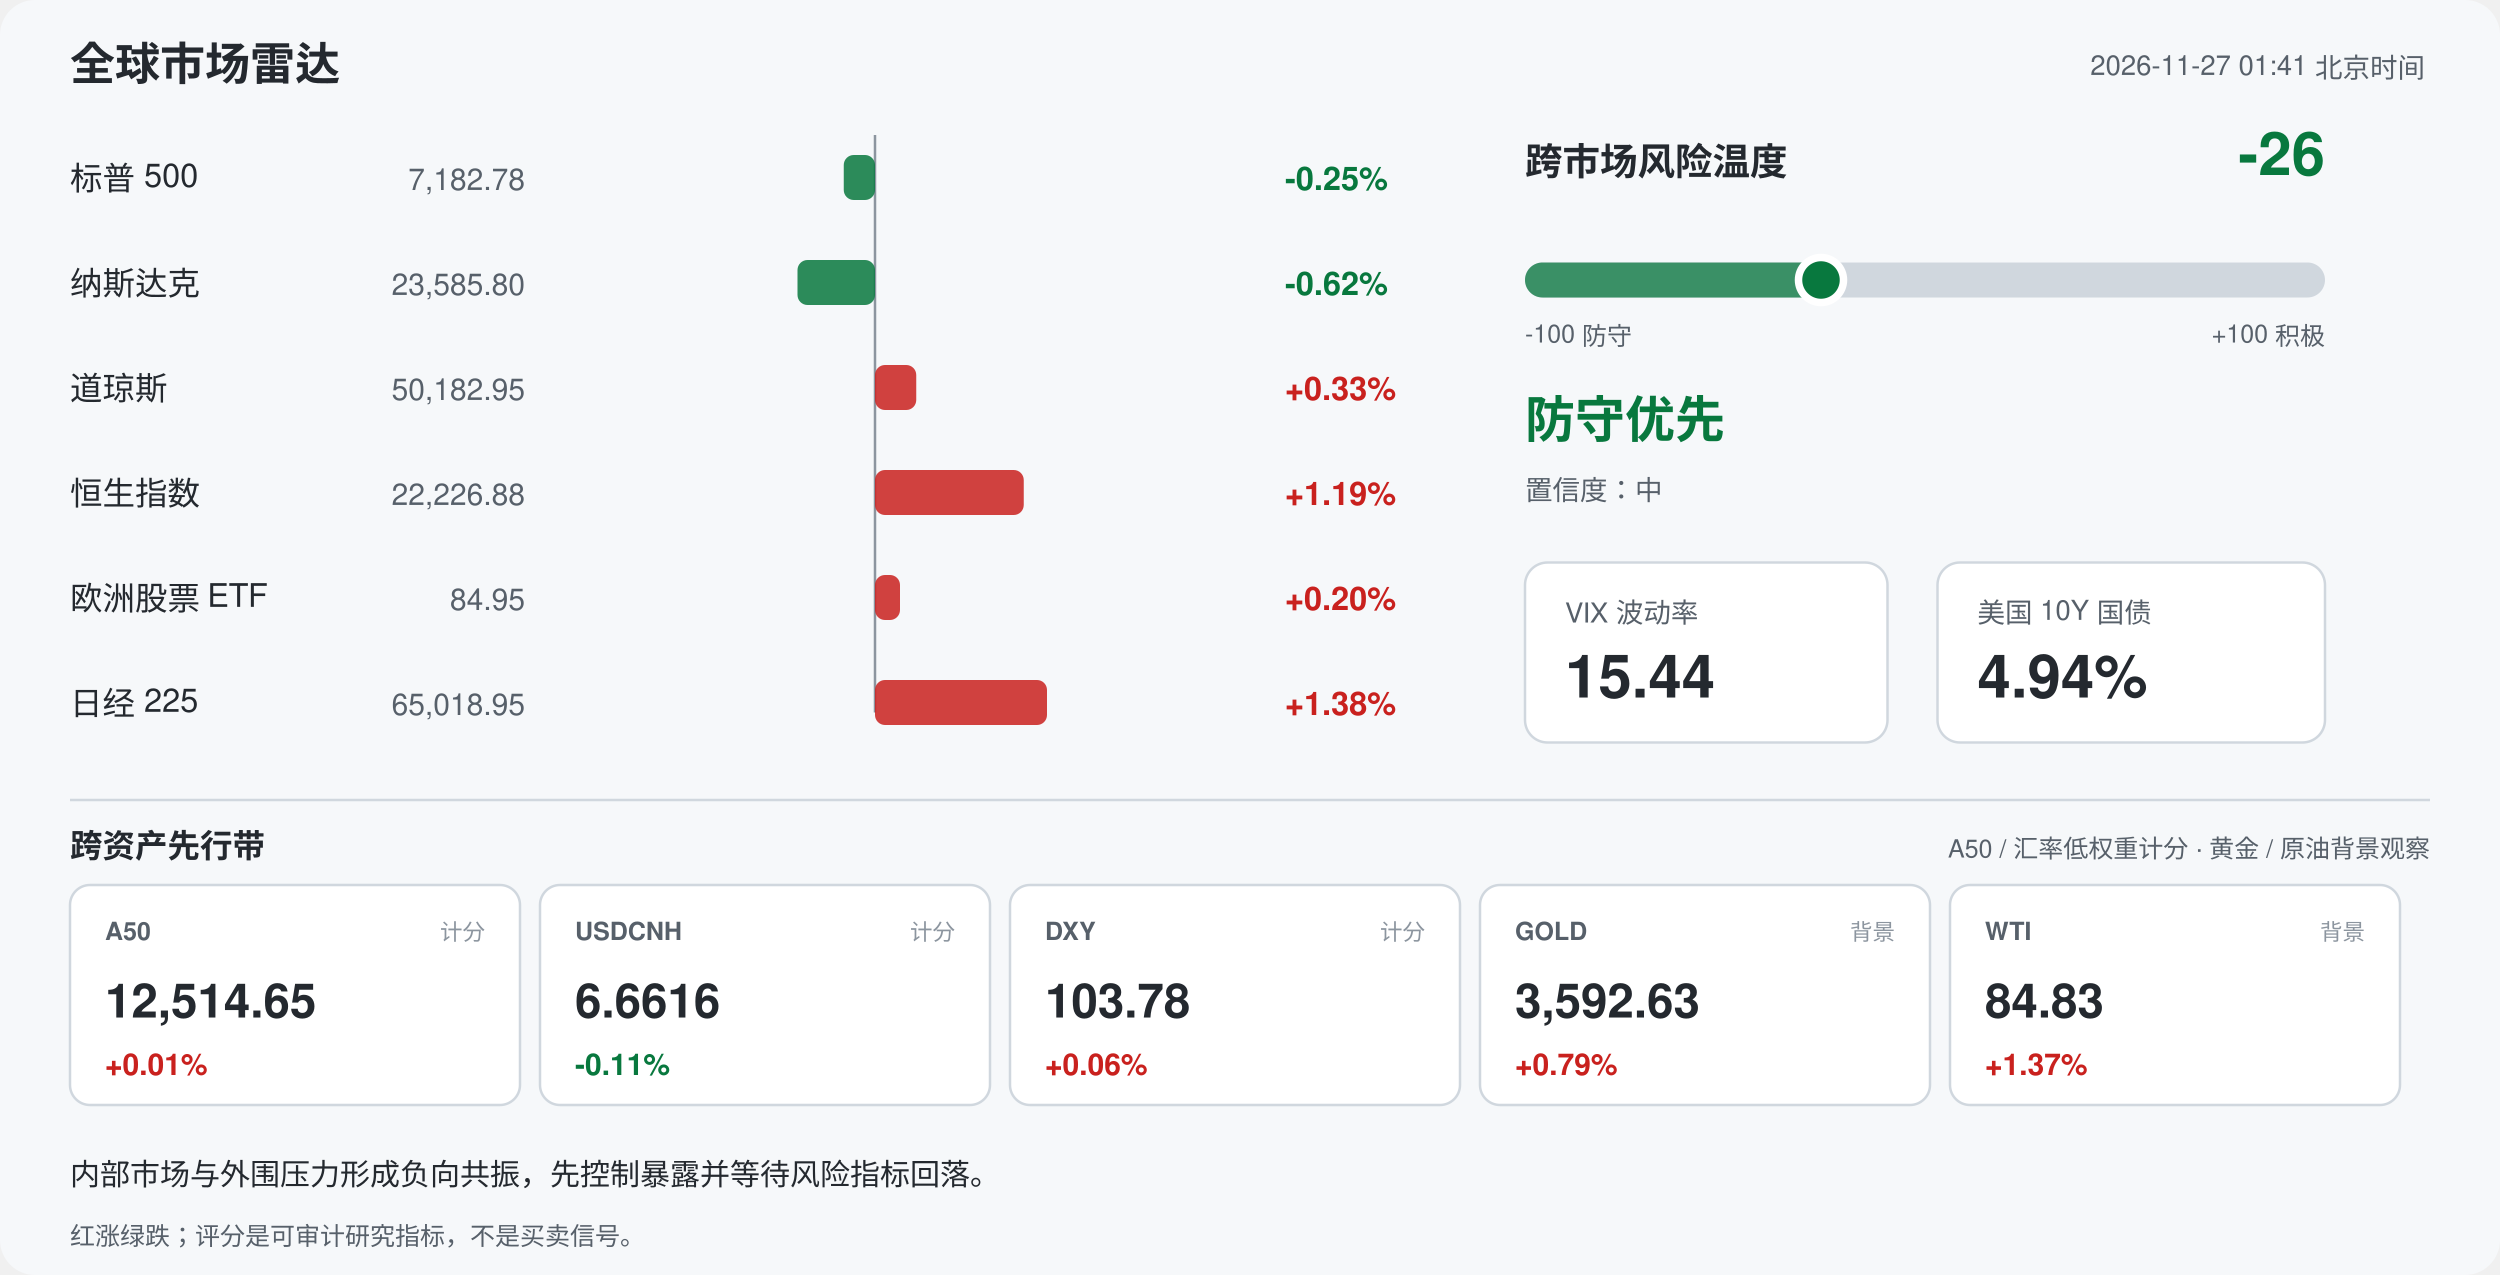
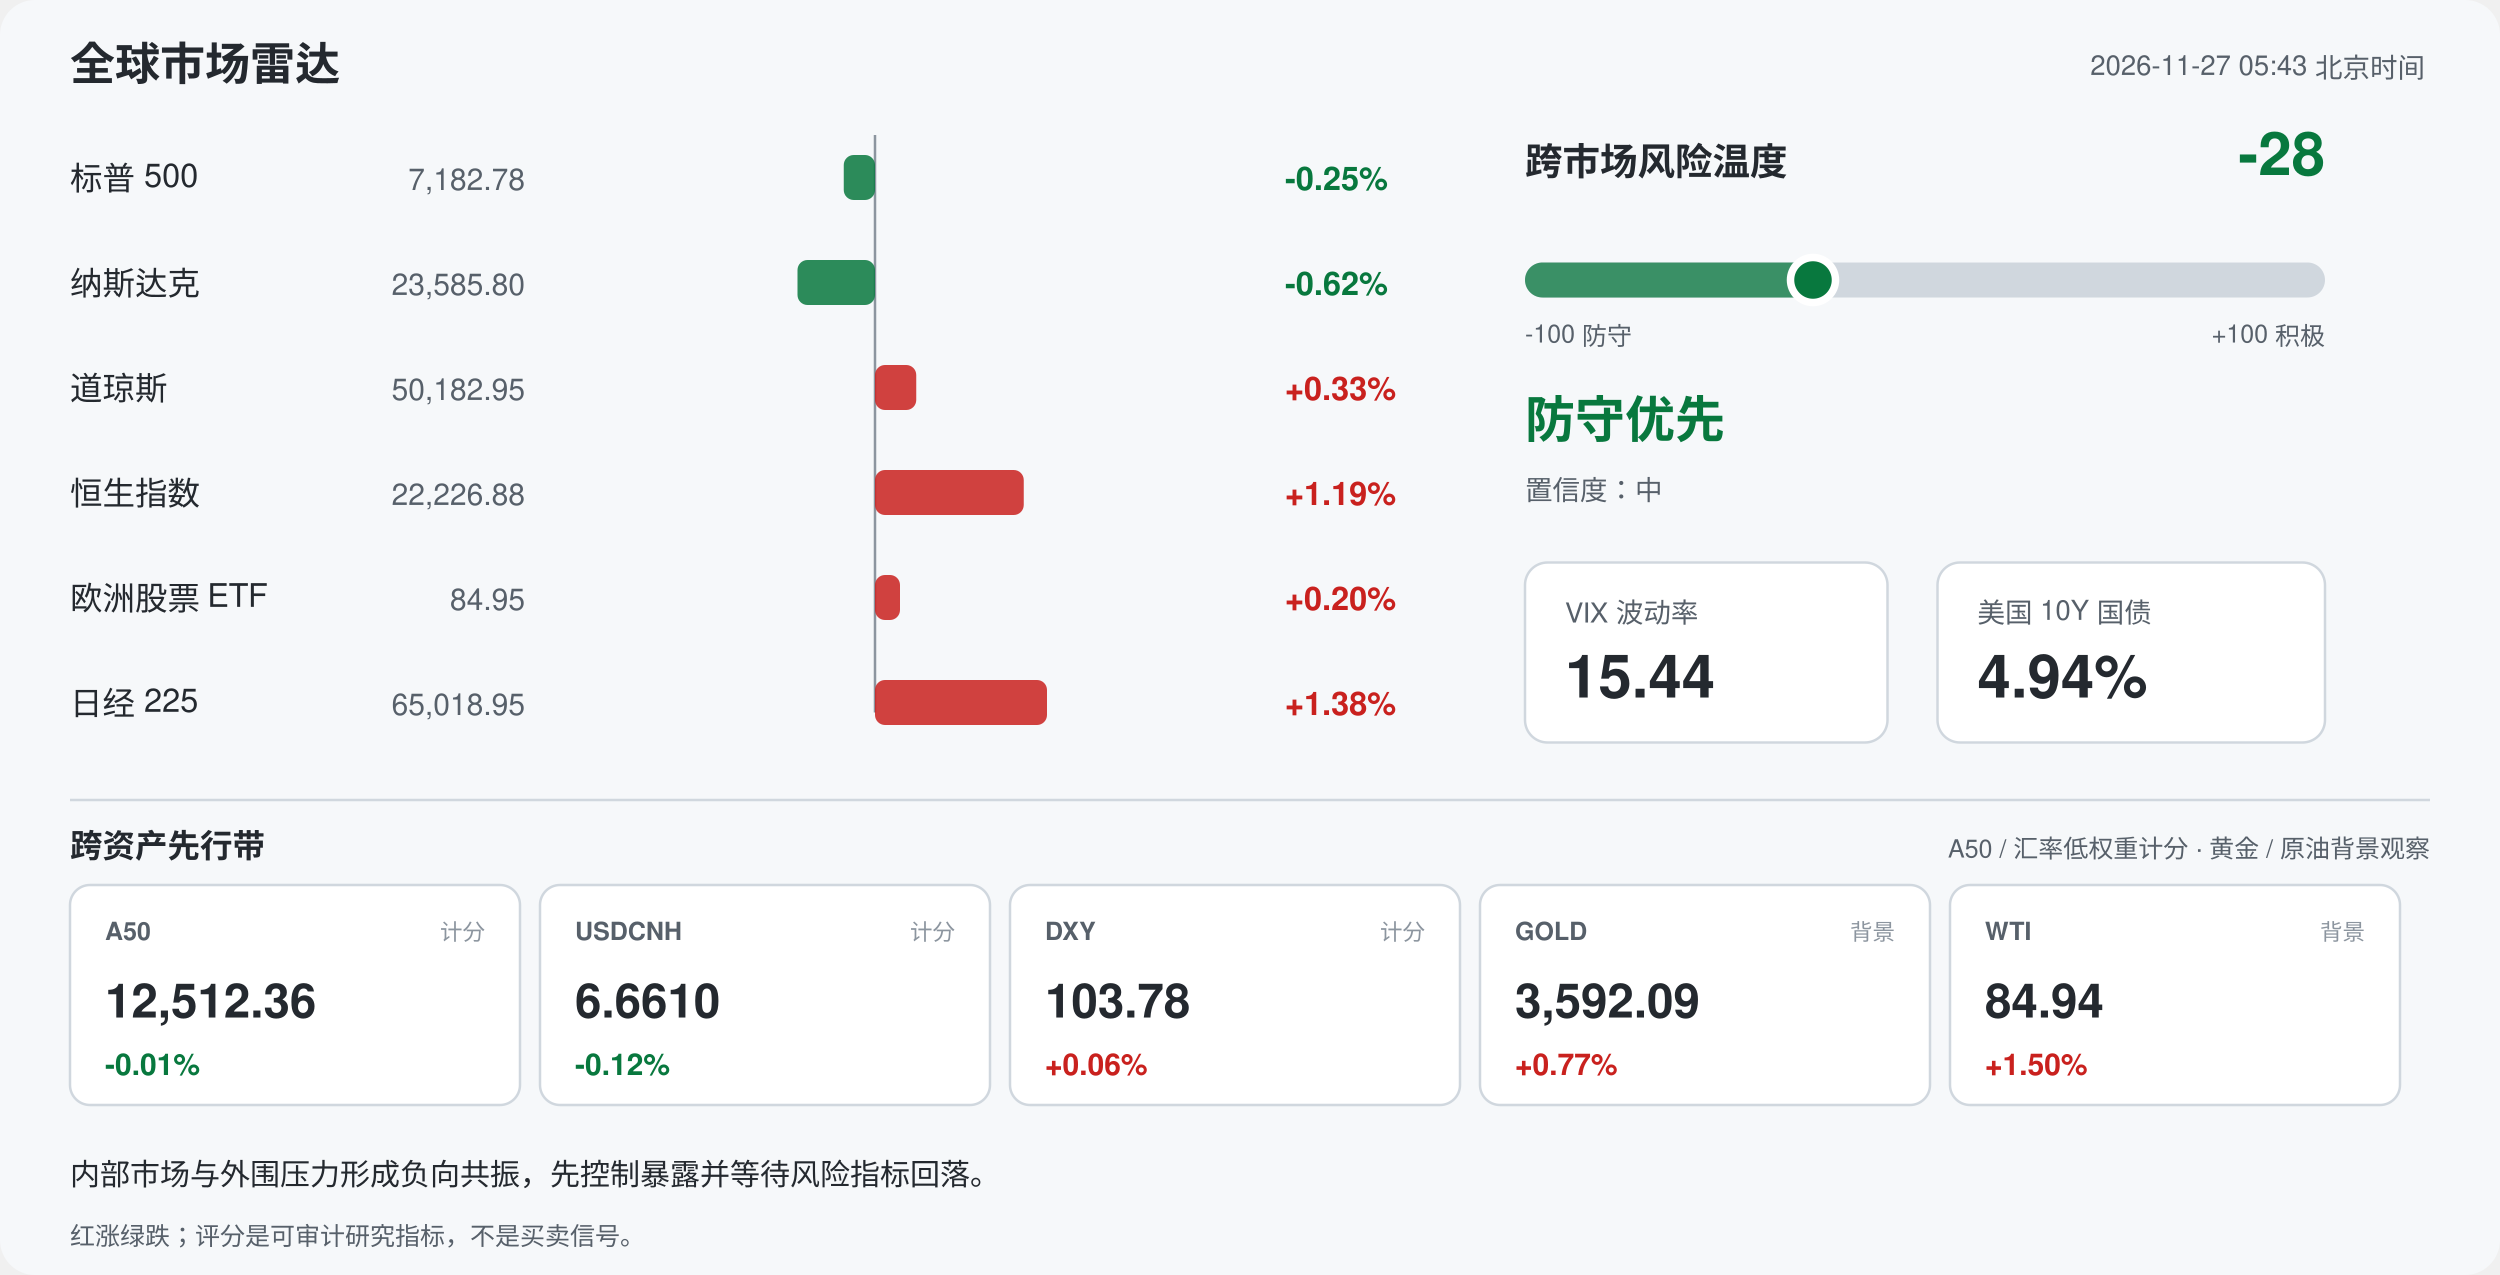
<svg xmlns="http://www.w3.org/2000/svg" width="1000" height="510" viewBox="0 0 1000 510" font-family="-apple-system,Segoe UI,Helvetica,Arial,sans-serif">
  <rect width="1000" height="510" rx="14" fill="#f6f8fa" />
  <text x="28" y="32" font-size="18" font-weight="700" fill="#24292f">全球市场雷达</text>
-   <text x="970" y="30" font-size="11" fill="#57606a" text-anchor="end">2026-11-27 01:41 北京时间</text>
+   <text x="970" y="30" font-size="11" fill="#57606a" text-anchor="end">2026-11-27 05:43 北京时间</text>
  <line x1="350" y1="54" x2="350" y2="285" stroke="#8c959f" stroke-width="1" />
  <text x="28" y="76" font-size="13" fill="#24292f">标普 500</text>
  <text x="210" y="76" font-size="12" fill="#57606a" text-anchor="end">7,182.78</text>
  <rect x="337.5" y="62" width="12.5" height="18" rx="4" fill="#08783e" opacity="0.85" />
  <text x="514" y="76" font-size="13" font-weight="600" fill="#08783e">-0.25%</text>
  <text x="28" y="118" font-size="13" fill="#24292f">纳斯达克</text>
  <text x="210" y="118" font-size="12" fill="#57606a" text-anchor="end">23,585.80</text>
  <rect x="319.0" y="104" width="31.0" height="18" rx="4" fill="#08783e" opacity="0.85" />
  <text x="514" y="118" font-size="13" font-weight="600" fill="#08783e">-0.62%</text>
  <text x="28" y="160" font-size="13" fill="#24292f">道琼斯</text>
  <text x="210" y="160" font-size="12" fill="#57606a" text-anchor="end">50,182.95</text>
  <rect x="350.0" y="146" width="16.5" height="18" rx="4" fill="#c9211e" opacity="0.85" />
  <text x="514" y="160" font-size="13" font-weight="600" fill="#c9211e">+0.33%</text>
  <text x="28" y="202" font-size="13" fill="#24292f">恒生指数</text>
  <text x="210" y="202" font-size="12" fill="#57606a" text-anchor="end">22,226.88</text>
  <rect x="350.0" y="188" width="59.5" height="18" rx="4" fill="#c9211e" opacity="0.85" />
  <text x="514" y="202" font-size="13" font-weight="600" fill="#c9211e">+1.19%</text>
  <text x="28" y="244" font-size="13" fill="#24292f">欧洲股票 ETF</text>
  <text x="210" y="244" font-size="12" fill="#57606a" text-anchor="end">84.95</text>
  <rect x="350.0" y="230" width="10.0" height="18" rx="4" fill="#c9211e" opacity="0.85" />
  <text x="514" y="244" font-size="13" font-weight="600" fill="#c9211e">+0.20%</text>
  <text x="28" y="286" font-size="13" fill="#24292f">日经 225</text>
  <text x="210" y="286" font-size="12" fill="#57606a" text-anchor="end">65,018.95</text>
  <rect x="350.0" y="272" width="68.8" height="18" rx="4" fill="#c9211e" opacity="0.85" />
  <text x="514" y="286" font-size="13" font-weight="600" fill="#c9211e">+1.38%</text>
  <text x="610" y="70" font-size="15" font-weight="700" fill="#24292f">跨市场风险温度</text>
-   <text x="930" y="70" font-size="24" font-weight="700" fill="#08783e" text-anchor="end">-26</text>
+   <text x="930" y="70" font-size="24" font-weight="700" fill="#08783e" text-anchor="end">-28</text>
  <rect x="610" y="105" width="320" height="14" rx="7" fill="#d0d7de" />
-   <rect x="610" y="105" width="118.4" height="14" rx="7" fill="#08783e" opacity="0.75" />
-   <circle cx="728.4" cy="112" r="9" fill="#08783e" stroke="#ffffff" stroke-width="3" />
+   <rect x="610" y="105" width="115.2" height="14" rx="7" fill="#08783e" opacity="0.75" />
+   <circle cx="725.2" cy="112" r="9" fill="#08783e" stroke="#ffffff" stroke-width="3" />
  <text x="610" y="137" font-size="10" fill="#57606a">-100 防守</text>
  <text x="930" y="137" font-size="10" fill="#57606a" text-anchor="end">+100 积极</text>
  <text x="610" y="175" font-size="20" font-weight="700" fill="#08783e">防守优先</text>
  <text x="610" y="200" font-size="11" fill="#57606a">置信度：中</text>
  <rect x="610" y="225" width="145" height="72" rx="9" fill="#ffffff" stroke="#d0d7de" />
  <text x="626" y="249" font-size="11" fill="#57606a">VIX 波动率</text>
  <text x="626" y="279" font-size="24" font-weight="700" fill="#24292f">15.44</text>
  <rect x="775" y="225" width="155" height="72" rx="9" fill="#ffffff" stroke="#d0d7de" />
  <text x="791" y="249" font-size="11" fill="#57606a">美国 10Y 国债</text>
  <text x="791" y="279" font-size="24" font-weight="700" fill="#24292f">4.94%</text>
  <line x1="28" y1="320" x2="972" y2="320" stroke="#d0d7de" />
  <text x="28" y="343" font-size="13" font-weight="700" fill="#24292f">跨资产先行带</text>
  <text x="972" y="343" font-size="10" fill="#57606a" text-anchor="end">A50 / 汇率低权重计分 · 黄金 / 原油背景观察</text>
  <rect x="28" y="354" width="180" height="88" rx="8" fill="#ffffff" stroke="#d0d7de" />
  <text x="42" y="376" font-size="10" font-weight="700" fill="#57606a">A50</text>
  <text x="194" y="376" font-size="9" fill="#8c959f" text-anchor="end">计分</text>
-   <text x="42" y="407" font-size="19" font-weight="700" fill="#24292f">12,514.65</text>
-   <text x="42" y="430" font-size="12" font-weight="700" fill="#c9211e">+0.01%</text>
+   <text x="42" y="407" font-size="19" font-weight="700" fill="#24292f">12,512.36</text>
+   <text x="42" y="430" font-size="12" font-weight="700" fill="#08783e">-0.01%</text>
  <rect x="216" y="354" width="180" height="88" rx="8" fill="#ffffff" stroke="#d0d7de" />
  <text x="230" y="376" font-size="10" font-weight="700" fill="#57606a">USDCNH</text>
  <text x="382" y="376" font-size="9" fill="#8c959f" text-anchor="end">计分</text>
-   <text x="230" y="407" font-size="19" font-weight="700" fill="#24292f">6.6616</text>
-   <text x="230" y="430" font-size="12" font-weight="700" fill="#08783e">-0.11%</text>
+   <text x="230" y="407" font-size="19" font-weight="700" fill="#24292f">6.6610</text>
+   <text x="230" y="430" font-size="12" font-weight="700" fill="#08783e">-0.12%</text>
  <rect x="404" y="354" width="180" height="88" rx="8" fill="#ffffff" stroke="#d0d7de" />
  <text x="418" y="376" font-size="10" font-weight="700" fill="#57606a">DXY</text>
  <text x="570" y="376" font-size="9" fill="#8c959f" text-anchor="end">计分</text>
  <text x="418" y="407" font-size="19" font-weight="700" fill="#24292f">103.78</text>
  <text x="418" y="430" font-size="12" font-weight="700" fill="#c9211e">+0.06%</text>
  <rect x="592" y="354" width="180" height="88" rx="8" fill="#ffffff" stroke="#d0d7de" />
  <text x="606" y="376" font-size="10" font-weight="700" fill="#57606a">GOLD</text>
  <text x="758" y="376" font-size="9" fill="#8c959f" text-anchor="end">背景</text>
-   <text x="606" y="407" font-size="19" font-weight="700" fill="#24292f">3,592.63</text>
-   <text x="606" y="430" font-size="12" font-weight="700" fill="#c9211e">+0.79%</text>
+   <text x="606" y="407" font-size="19" font-weight="700" fill="#24292f">3,592.09</text>
+   <text x="606" y="430" font-size="12" font-weight="700" fill="#c9211e">+0.77%</text>
  <rect x="780" y="354" width="180" height="88" rx="8" fill="#ffffff" stroke="#d0d7de" />
  <text x="794" y="376" font-size="10" font-weight="700" fill="#57606a">WTI</text>
  <text x="946" y="376" font-size="9" fill="#8c959f" text-anchor="end">背景</text>
-   <text x="794" y="407" font-size="19" font-weight="700" fill="#24292f">84.83</text>
-   <text x="794" y="430" font-size="12" font-weight="700" fill="#c9211e">+1.37%</text>
+   <text x="794" y="407" font-size="19" font-weight="700" fill="#24292f">84.94</text>
+   <text x="794" y="430" font-size="12" font-weight="700" fill="#c9211e">+1.50%</text>
  <text x="28" y="474" font-size="12" fill="#24292f">内部市场与外围压力形成负向共振，先控制暴露并等待风险指标回落。</text>
  <text x="28" y="498" font-size="10" fill="#57606a">红涨绿跌；评分是可审计研究指标，不是买卖信号。</text>
</svg>
